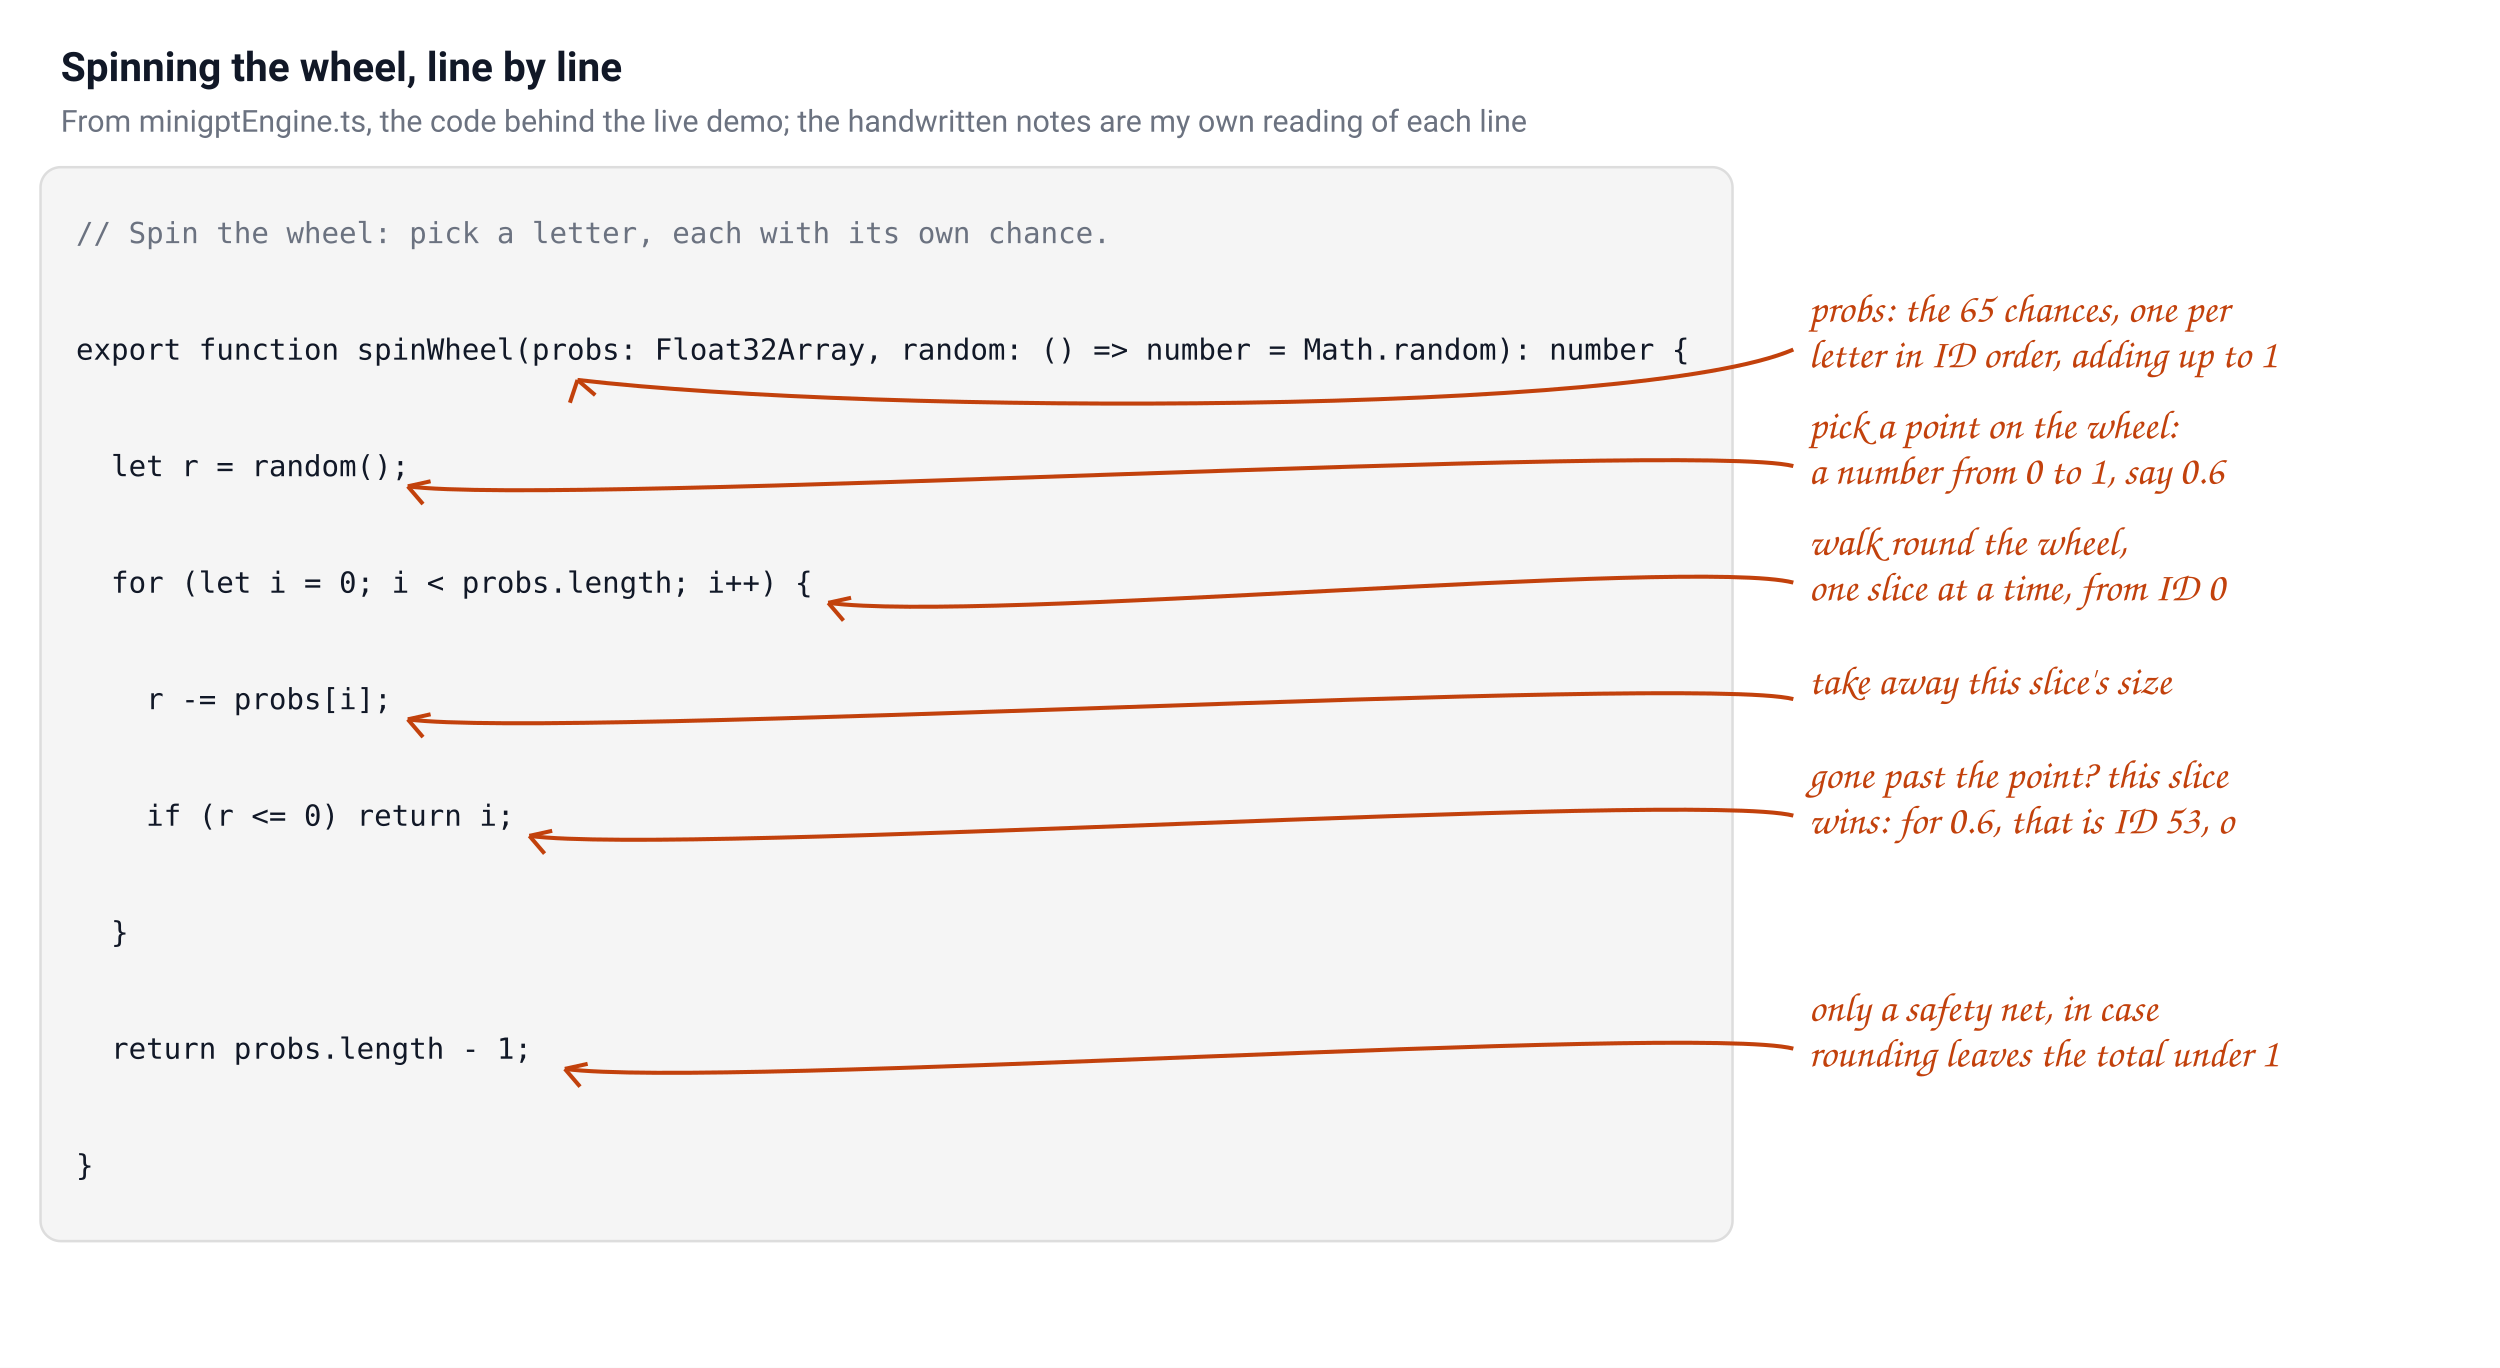
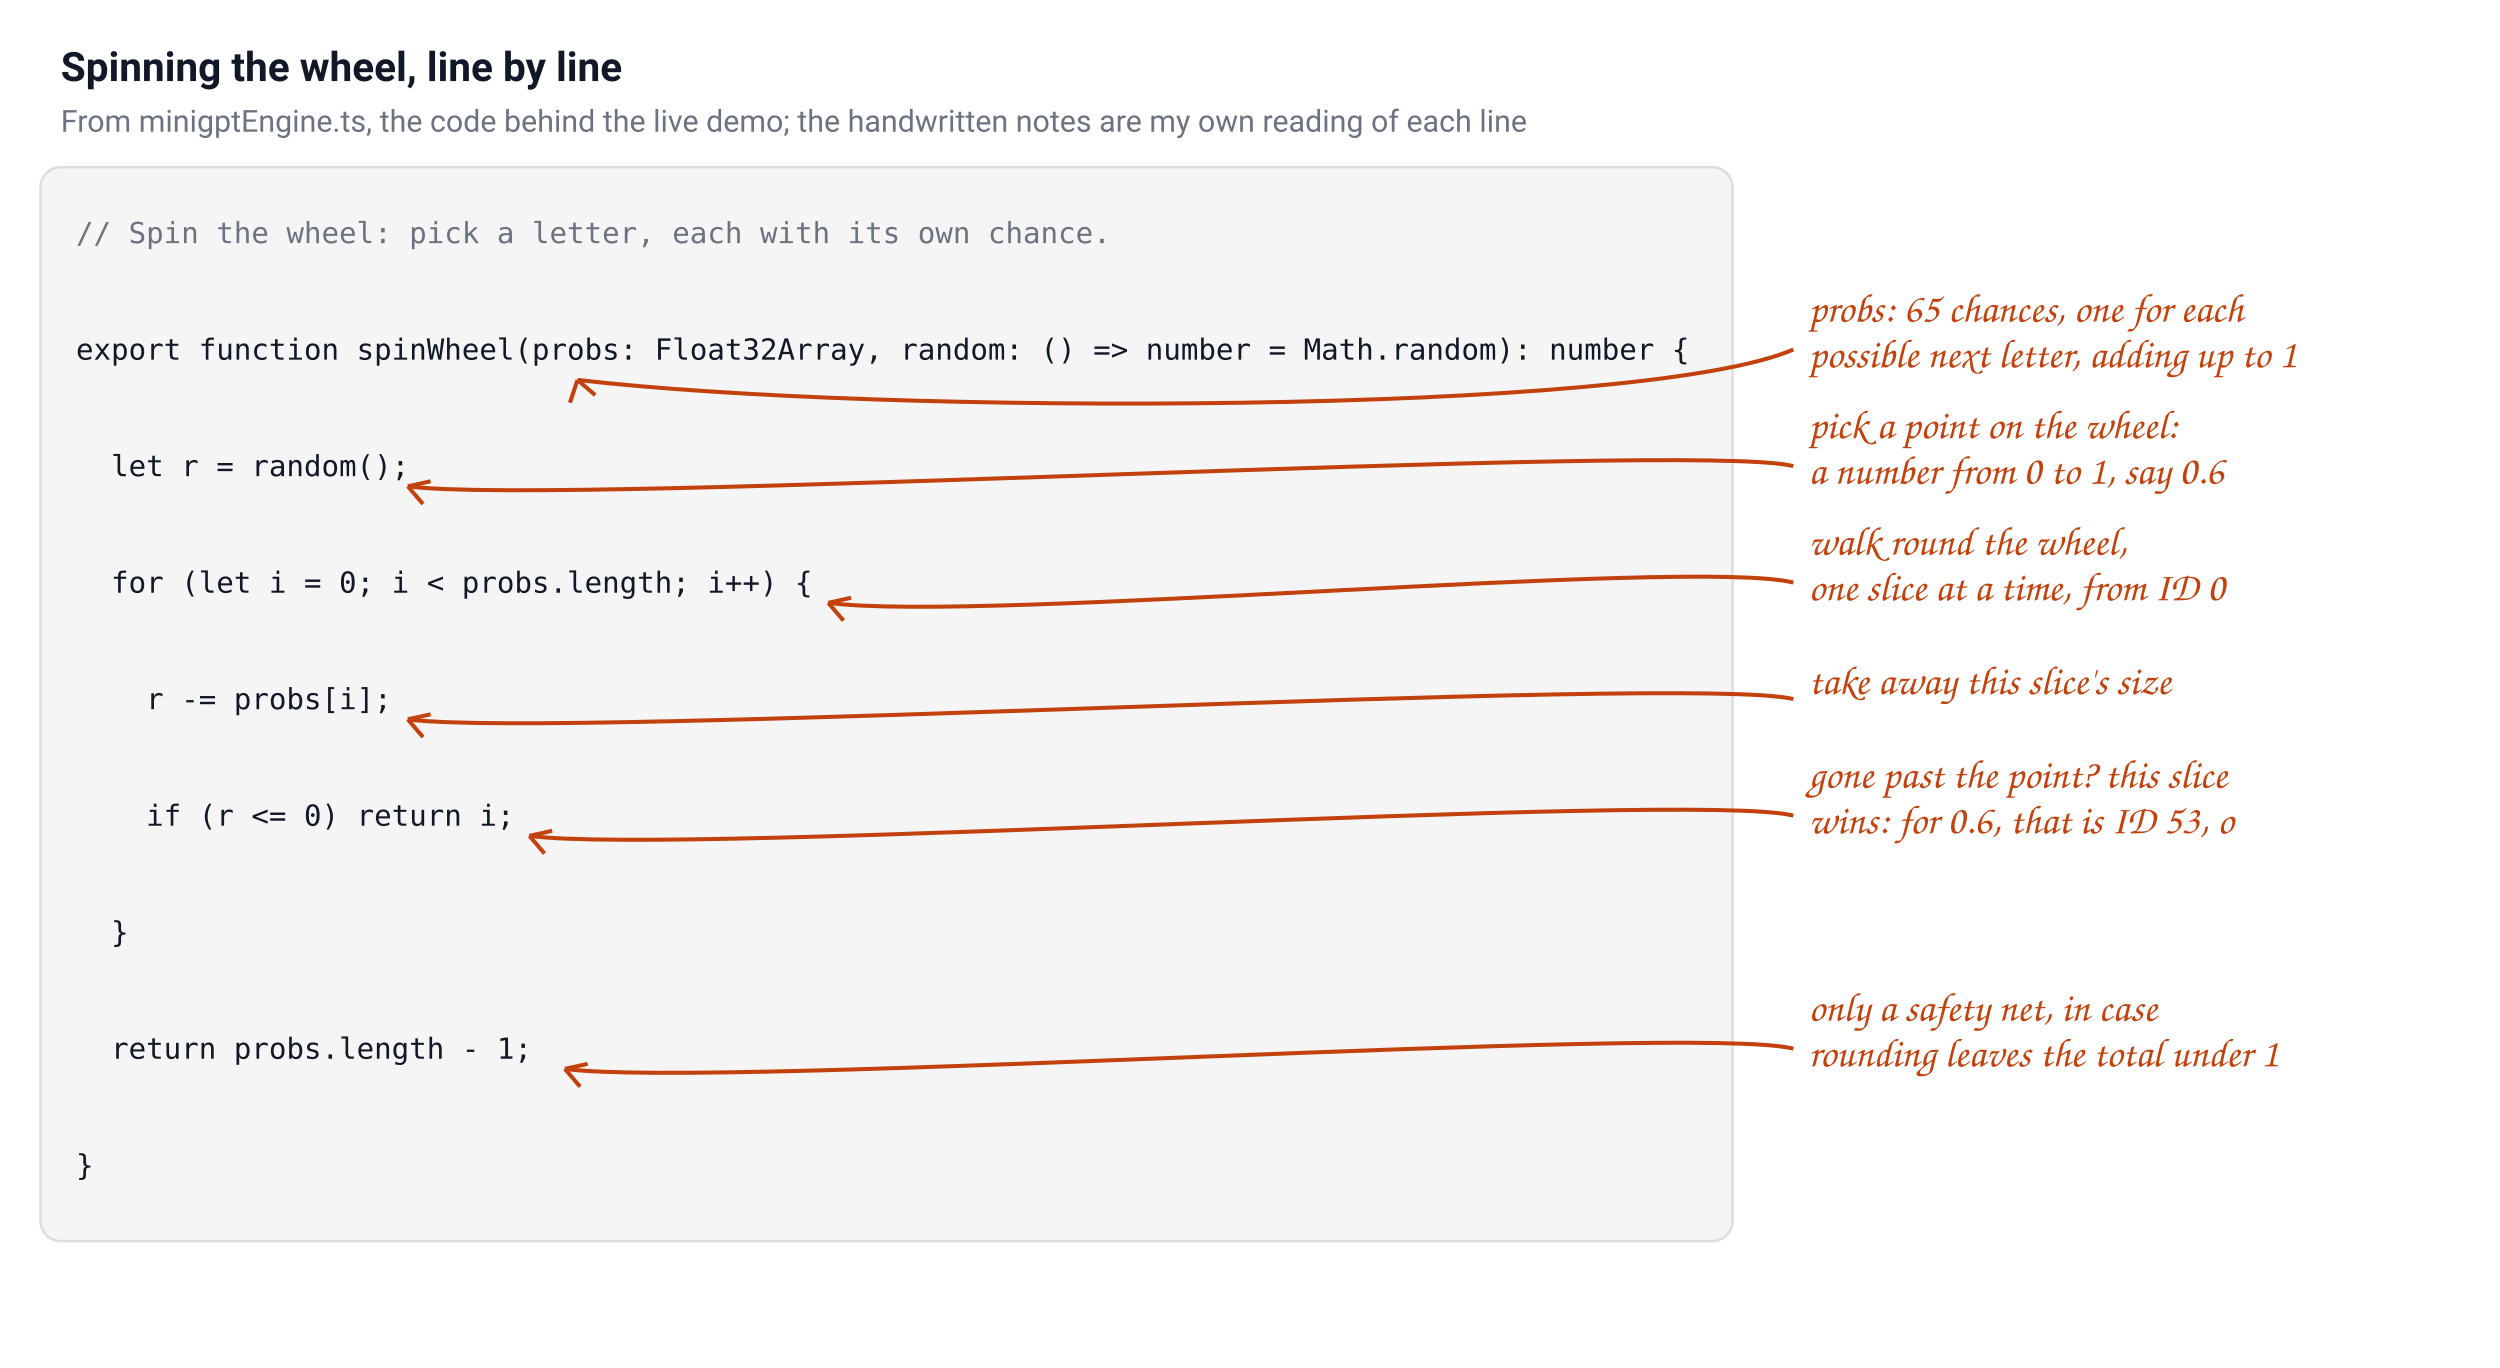
- <svg xmlns="http://www.w3.org/2000/svg" viewBox="0 0 987 540" role="img" font-family="system-ui, -apple-system, 'Segoe UI', Roboto, sans-serif" style="max-width:100%;height:auto" aria-label="The spinWheel function line by line, with a handwritten note beside each line. probs is the list of 65 chances, one per letter in ID order, adding up to 1. let r = random() picks a point on the wheel, a number from 0 to 1, say 0.6. The for loop walks round the wheel one slice at a time, from ID 0. r minus equals probs of i takes away this slice's size. If r is now 0 or less, the walk has gone past the point and this slice wins: for 0.6, that is ID 53, the letter o. The last return is only a safety net, in case rounding leaves the total under 1.">
+ <svg xmlns="http://www.w3.org/2000/svg" viewBox="0 0 987 540" role="img" font-family="system-ui, -apple-system, 'Segoe UI', Roboto, sans-serif" style="max-width:100%;height:auto" aria-label="The spinWheel function line by line, with a handwritten note beside each line. probs is the list of 65 chances, one for each possible next letter, in ID order, adding up to 1. let r = random() picks a point on the wheel, a number from 0 to 1, say 0.6. The for loop walks round the wheel one slice at a time, from ID 0. r minus equals probs of i takes away this slice's size. If r is now 0 or less, the walk has gone past the point and this slice wins: for 0.6, that is ID 53, the letter o. The last return is only a safety net, in case rounding leaves the total under 1.">
  <rect width="987" height="540" fill="#ffffff" />
  <text x="24" y="32" font-size="16" font-weight="600" fill="#111827">Spinning the wheel, line by line</text>
  <text x="24" y="52" font-size="12" fill="#6b7280">From minigptEngine.ts, the code behind the live demo; the handwritten notes are my own reading of each line</text>
  <rect x="16" y="66" width="668" height="424" rx="8" fill="#f5f5f5" stroke="#ddd" />
  <text x="30" y="96" font-size="11.5" fill="#6b7280" font-family="ui-monospace, Menlo, Consolas, monospace" xml:space="preserve">// Spin the wheel: pick a letter, each with its own chance.</text>
  <text x="30" y="142" font-size="11.5" fill="#111827" font-family="ui-monospace, Menlo, Consolas, monospace" xml:space="preserve">export function spinWheel(probs: Float32Array, random: () =&gt; number = Math.random): number {</text>
  <text x="30" y="188" font-size="11.5" fill="#111827" font-family="ui-monospace, Menlo, Consolas, monospace" xml:space="preserve">  let r = random();</text>
  <text x="30" y="234" font-size="11.5" fill="#111827" font-family="ui-monospace, Menlo, Consolas, monospace" xml:space="preserve">  for (let i = 0; i &lt; probs.length; i++) {</text>
  <text x="30" y="280" font-size="11.5" fill="#111827" font-family="ui-monospace, Menlo, Consolas, monospace" xml:space="preserve">    r -= probs[i];</text>
  <text x="30" y="326" font-size="11.5" fill="#111827" font-family="ui-monospace, Menlo, Consolas, monospace" xml:space="preserve">    if (r &lt;= 0) return i;</text>
  <text x="30" y="372" font-size="11.5" fill="#111827" font-family="ui-monospace, Menlo, Consolas, monospace" xml:space="preserve">  }</text>
  <text x="30" y="418" font-size="11.5" fill="#111827" font-family="ui-monospace, Menlo, Consolas, monospace" xml:space="preserve">  return probs.length - 1;</text>
  <text x="30" y="464" font-size="11.5" fill="#111827" font-family="ui-monospace, Menlo, Consolas, monospace" xml:space="preserve">}</text>
-   <text x="714" y="127" font-size="16" fill="#c2410c" font-family="'Bradley Hand', 'Chalkboard SE', 'Segoe Print', 'Comic Sans MS', cursive">probs: the 65 chances, one per</text>
-   <text x="714" y="145" font-size="16" fill="#c2410c" font-family="'Bradley Hand', 'Chalkboard SE', 'Segoe Print', 'Comic Sans MS', cursive">letter in ID order, adding up to 1</text>
+   <text x="714" y="127" font-size="16" fill="#c2410c" font-family="'Bradley Hand', 'Chalkboard SE', 'Segoe Print', 'Comic Sans MS', cursive">probs: 65 chances, one for each</text>
+   <text x="714" y="145" font-size="16" fill="#c2410c" font-family="'Bradley Hand', 'Chalkboard SE', 'Segoe Print', 'Comic Sans MS', cursive">possible next letter, adding up to 1</text>
  <path d="M708 138 C 648 164, 348 164, 228 150" fill="none" stroke="#c2410c" stroke-width="1.6" />
  <path d="M228 150 l-3 9 M228 150 l7 6" stroke="#c2410c" stroke-width="1.6" fill="none" />
  <text x="714" y="173" font-size="16" fill="#c2410c" font-family="'Bradley Hand', 'Chalkboard SE', 'Segoe Print', 'Comic Sans MS', cursive">pick a point on the wheel:</text>
  <text x="714" y="191" font-size="16" fill="#c2410c" font-family="'Bradley Hand', 'Chalkboard SE', 'Segoe Print', 'Comic Sans MS', cursive">a number from 0 to 1, say 0.6</text>
  <path d="M708 184 C 668 174, 221 200, 161 192" fill="none" stroke="#c2410c" stroke-width="1.6" />
  <path d="M161 192 l9 -2 M161 192 l6 7" stroke="#c2410c" stroke-width="1.6" fill="none" />
  <text x="714" y="219" font-size="16" fill="#c2410c" font-family="'Bradley Hand', 'Chalkboard SE', 'Segoe Print', 'Comic Sans MS', cursive">walk round the wheel,</text>
  <text x="714" y="237" font-size="16" fill="#c2410c" font-family="'Bradley Hand', 'Chalkboard SE', 'Segoe Print', 'Comic Sans MS', cursive">one slice at a time, from ID 0</text>
  <path d="M708 230 C 668 220, 387 246, 327 238" fill="none" stroke="#c2410c" stroke-width="1.6" />
  <path d="M327 238 l9 -2 M327 238 l6 7" stroke="#c2410c" stroke-width="1.6" fill="none" />
  <text x="714" y="274" font-size="16" fill="#c2410c" font-family="'Bradley Hand', 'Chalkboard SE', 'Segoe Print', 'Comic Sans MS', cursive">take away this slice's size</text>
  <path d="M708 276 C 668 266, 221 292, 161 284" fill="none" stroke="#c2410c" stroke-width="1.6" />
  <path d="M161 284 l9 -2 M161 284 l6 7" stroke="#c2410c" stroke-width="1.6" fill="none" />
  <text x="714" y="311" font-size="16" fill="#c2410c" font-family="'Bradley Hand', 'Chalkboard SE', 'Segoe Print', 'Comic Sans MS', cursive">gone past the point? this slice</text>
  <text x="714" y="329" font-size="16" fill="#c2410c" font-family="'Bradley Hand', 'Chalkboard SE', 'Segoe Print', 'Comic Sans MS', cursive">wins: for 0.6, that is ID 53, o</text>
  <path d="M708 322 C 668 312, 269 338, 209 330" fill="none" stroke="#c2410c" stroke-width="1.6" />
  <path d="M209 330 l9 -2 M209 330 l6 7" stroke="#c2410c" stroke-width="1.6" fill="none" />
  <text x="714" y="403" font-size="16" fill="#c2410c" font-family="'Bradley Hand', 'Chalkboard SE', 'Segoe Print', 'Comic Sans MS', cursive">only a safety net, in case</text>
  <text x="714" y="421" font-size="16" fill="#c2410c" font-family="'Bradley Hand', 'Chalkboard SE', 'Segoe Print', 'Comic Sans MS', cursive">rounding leaves the total under 1</text>
  <path d="M708 414 C 668 404, 283 430, 223 422" fill="none" stroke="#c2410c" stroke-width="1.6" />
  <path d="M223 422 l9 -2 M223 422 l6 7" stroke="#c2410c" stroke-width="1.6" fill="none" />
</svg>
